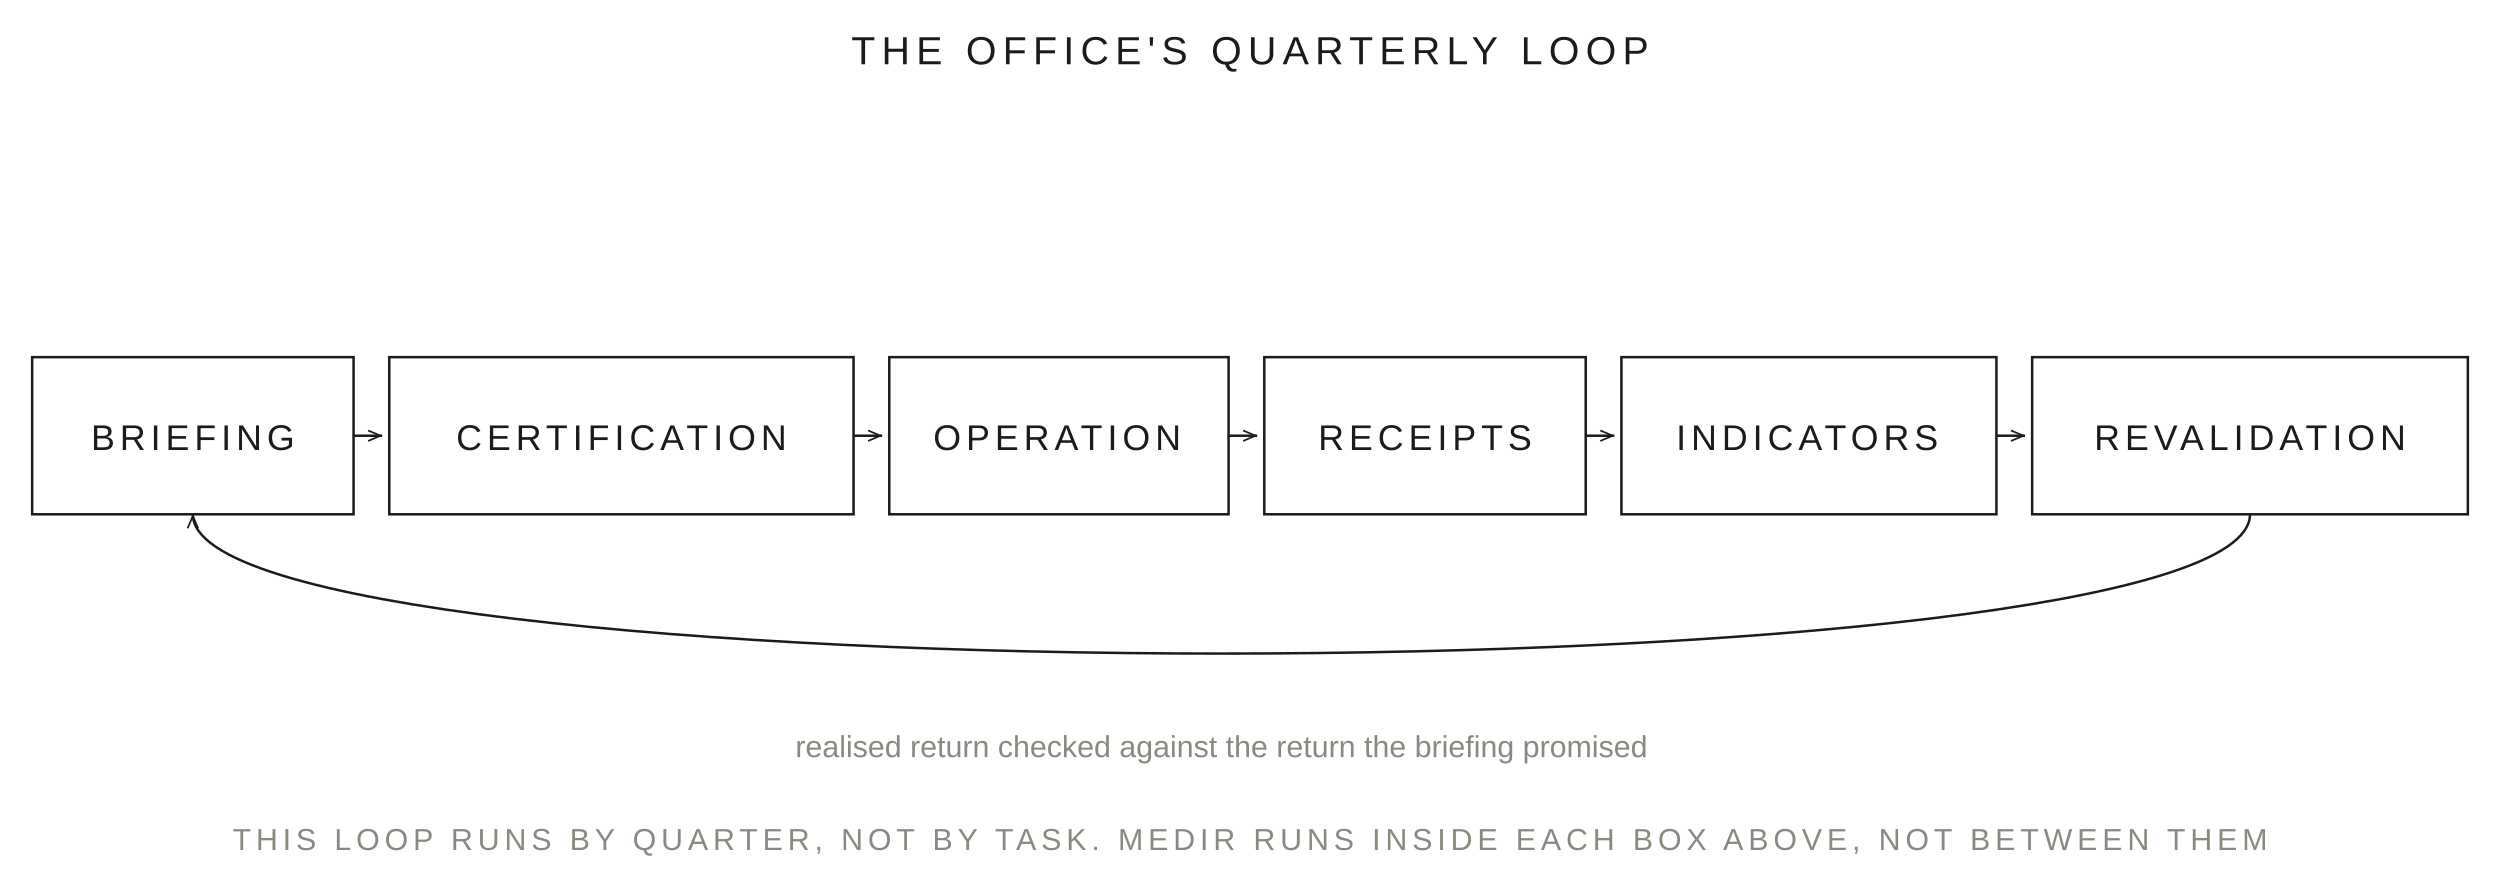
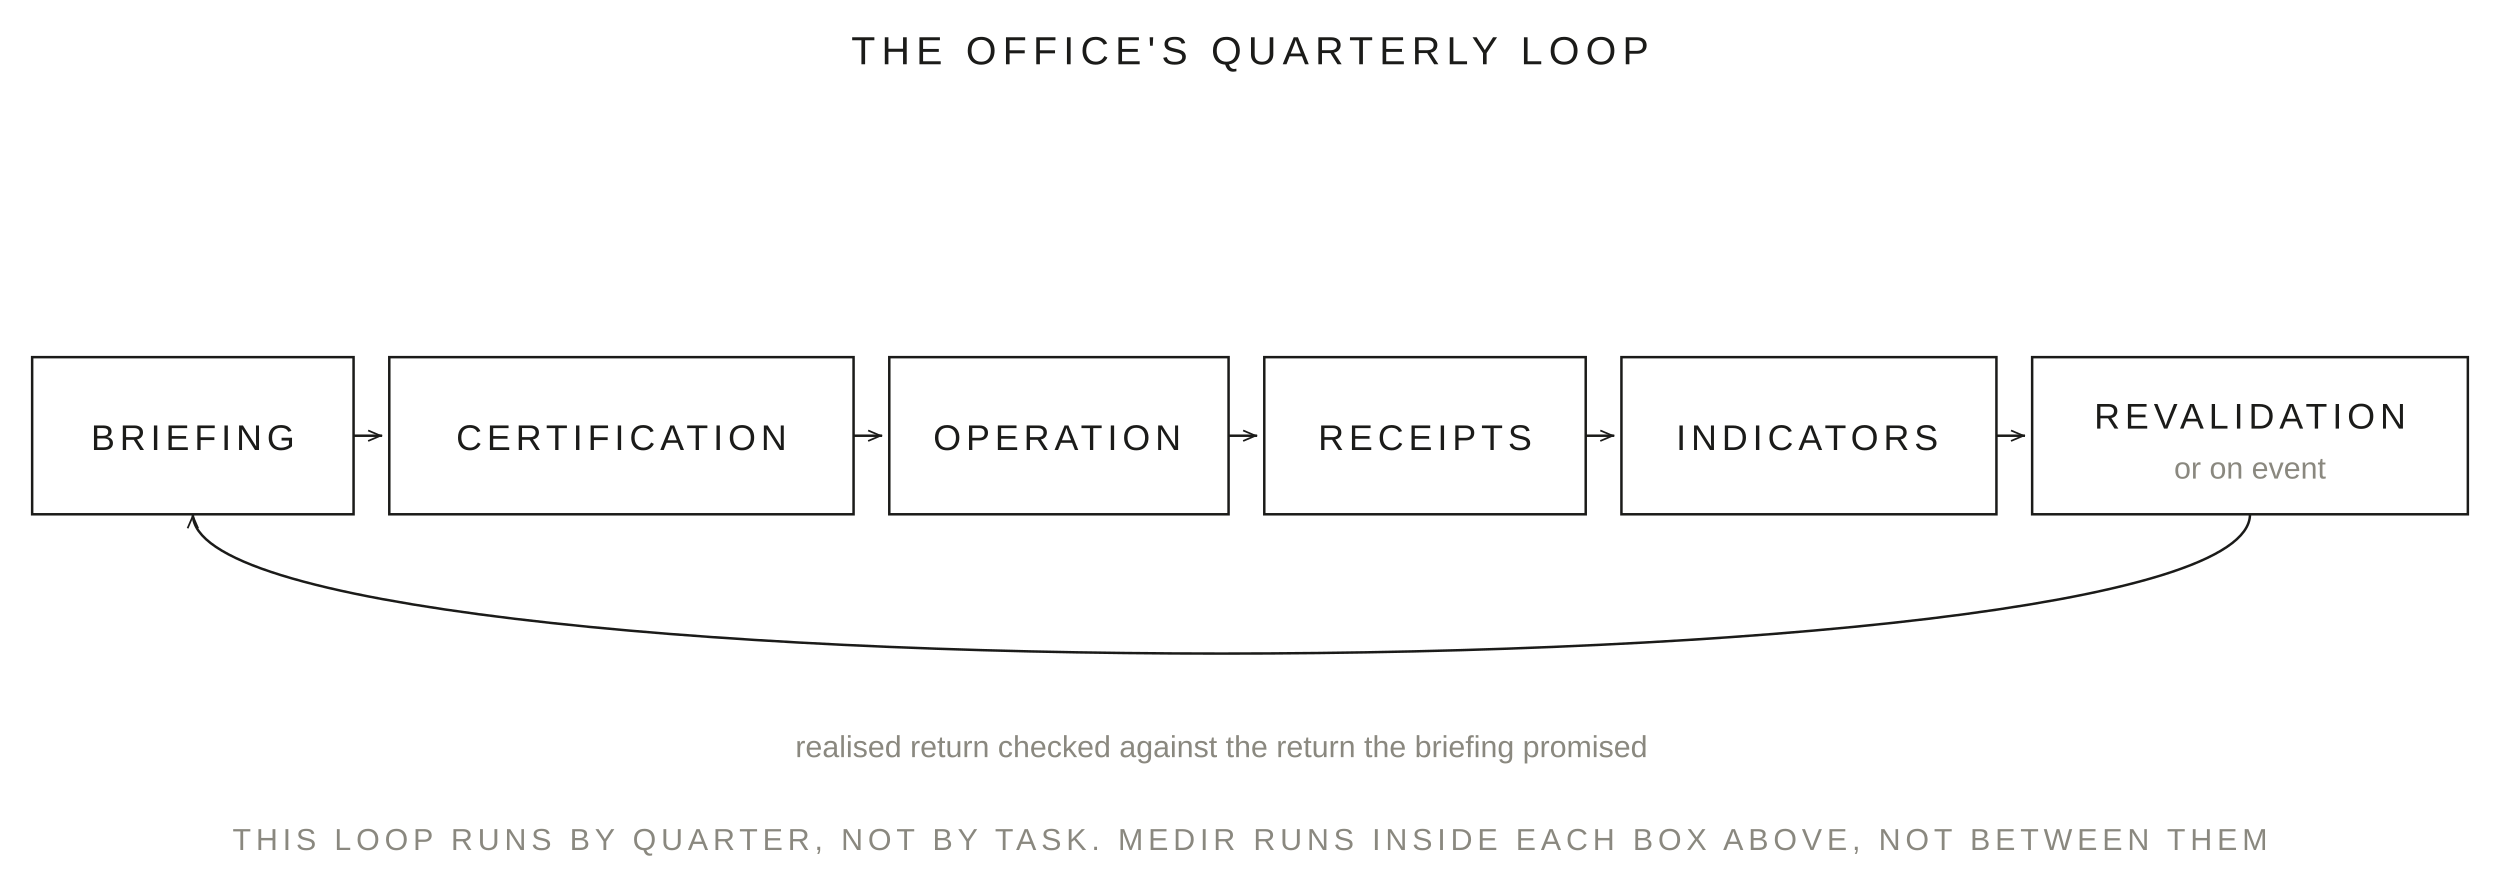
<svg xmlns="http://www.w3.org/2000/svg" viewBox="0 0 700 250" role="img" aria-label="The office's quarterly loop: briefing, certification, operation, receipts, indicators, revalidation, and back to briefing">
  <style>
text{font-family:"Aptos","Segoe UI",Arial,sans-serif}
.svg-cap{font-size:8.5px;letter-spacing:.16em;fill:#8a887f}
.svg-lbl{font-size:10px;letter-spacing:.14em;fill:#1b1b19}
.svg-sub{font-size:8.5px;fill:#8a887f}
.svg-ttl{font-size:11px;letter-spacing:.16em;fill:#1b1b19}
</style>
  <defs>
    <marker id="d10-arrow" viewBox="0 0 10 10" refX="9" refY="5" markerWidth="7" markerHeight="7" orient="auto">
      <path d="M1 2 L8 5 L1 8" fill="none" stroke="#1b1b19" stroke-width="1" />
    </marker>
  </defs>
  <text class="svg-ttl" x="350" y="18" text-anchor="middle">THE OFFICE'S QUARTERLY LOOP</text>
  <rect x="9" y="100" width="90" height="44" fill="none" stroke="#1b1b19" stroke-width=".7" />
  <text class="svg-lbl" x="54" y="126" text-anchor="middle">BRIEFING</text>
  <line x1="99" y1="122" x2="107" y2="122" stroke="#1b1b19" stroke-width=".7" marker-end="url(#d10-arrow)" />
  <rect x="109" y="100" width="130" height="44" fill="none" stroke="#1b1b19" stroke-width=".7" />
  <text class="svg-lbl" x="174" y="126" text-anchor="middle">CERTIFICATION</text>
  <line x1="239" y1="122" x2="247" y2="122" stroke="#1b1b19" stroke-width=".7" marker-end="url(#d10-arrow)" />
  <rect x="249" y="100" width="95" height="44" fill="none" stroke="#1b1b19" stroke-width=".7" />
  <text class="svg-lbl" x="296" y="126" text-anchor="middle">OPERATION</text>
  <line x1="344" y1="122" x2="352" y2="122" stroke="#1b1b19" stroke-width=".7" marker-end="url(#d10-arrow)" />
  <rect x="354" y="100" width="90" height="44" fill="none" stroke="#1b1b19" stroke-width=".7" />
  <text class="svg-lbl" x="399" y="126" text-anchor="middle">RECEIPTS</text>
  <line x1="444" y1="122" x2="452" y2="122" stroke="#1b1b19" stroke-width=".7" marker-end="url(#d10-arrow)" />
  <rect x="454" y="100" width="105" height="44" fill="none" stroke="#1b1b19" stroke-width=".7" />
  <text class="svg-lbl" x="506" y="126" text-anchor="middle">INDICATORS</text>
  <line x1="559" y1="122" x2="567" y2="122" stroke="#1b1b19" stroke-width=".7" marker-end="url(#d10-arrow)" />
  <rect x="569" y="100" width="122" height="44" fill="none" stroke="#1b1b19" stroke-width=".7" />
-   <text class="svg-lbl" x="630" y="126" text-anchor="middle">REVALIDATION</text>
+   <text class="svg-lbl" x="630" y="120" text-anchor="middle">REVALIDATION</text>
+   <text class="svg-sub" x="630" y="134" text-anchor="middle">or on event</text>
  <path d="M630,144 C630,196 54,196 54,144" fill="none" stroke="#1b1b19" stroke-width=".7" marker-end="url(#d10-arrow)" />
  <text class="svg-sub" x="342" y="212" text-anchor="middle">realised return checked against the return the briefing promised</text>
  <text class="svg-cap" x="350" y="238" text-anchor="middle">THIS LOOP RUNS BY QUARTER, NOT BY TASK. MEDIR RUNS INSIDE EACH BOX ABOVE, NOT BETWEEN THEM</text>
</svg>
